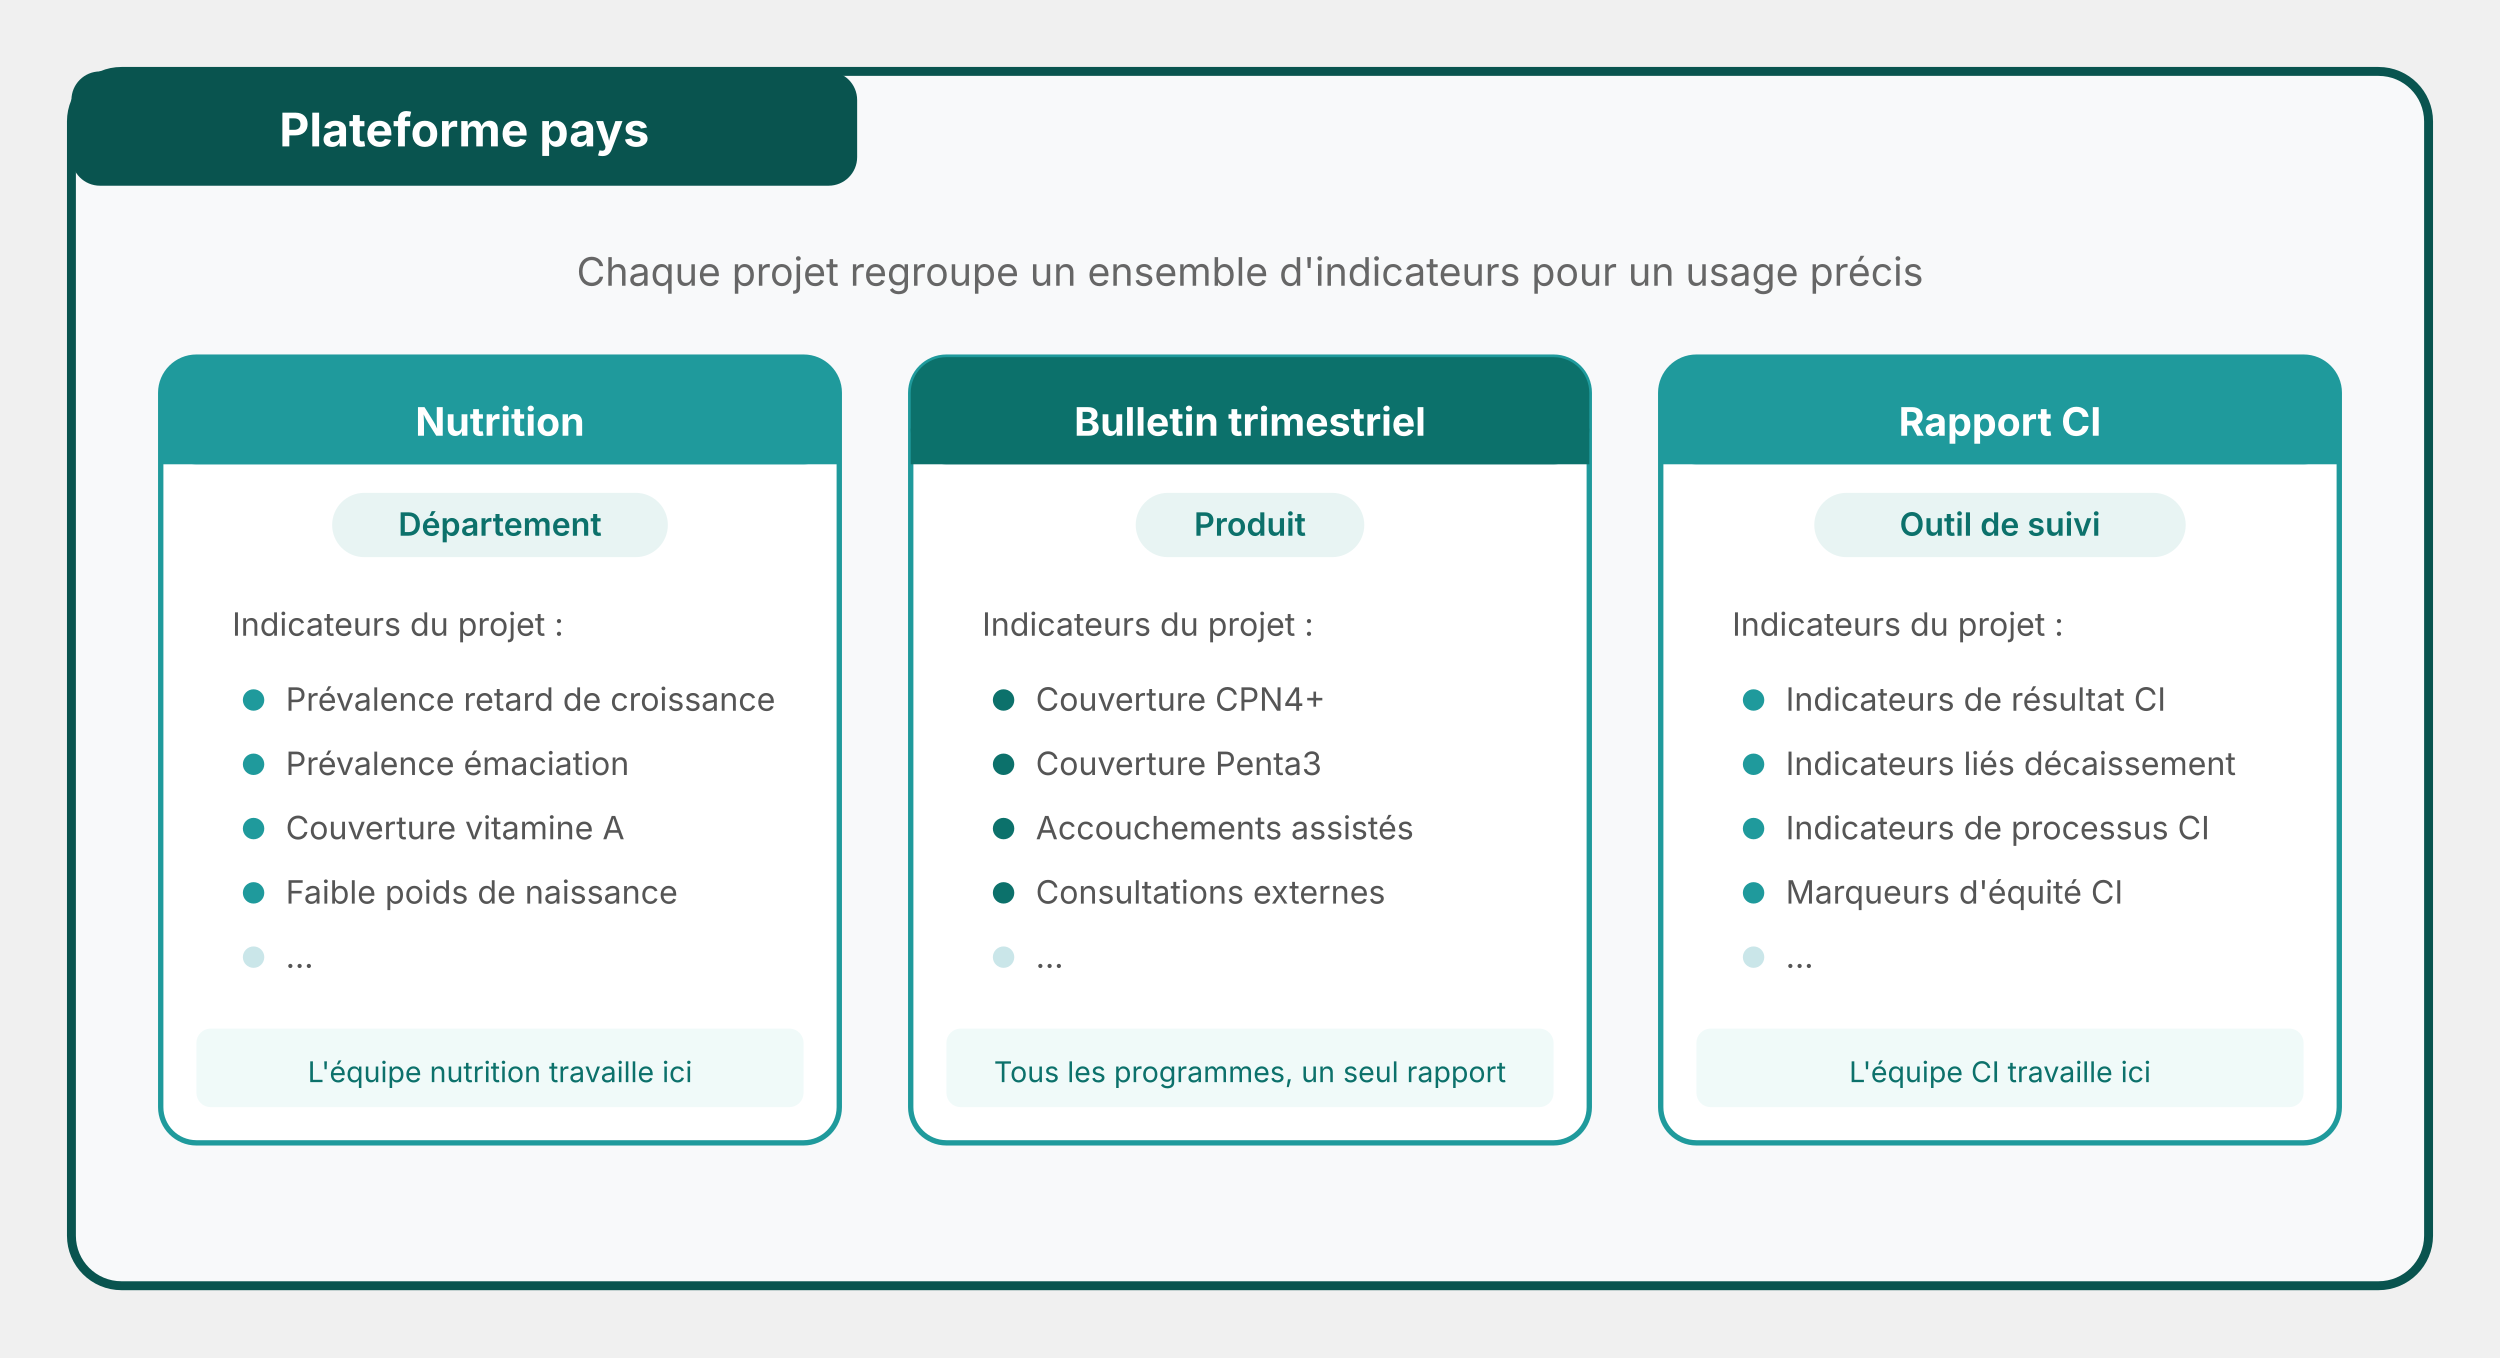
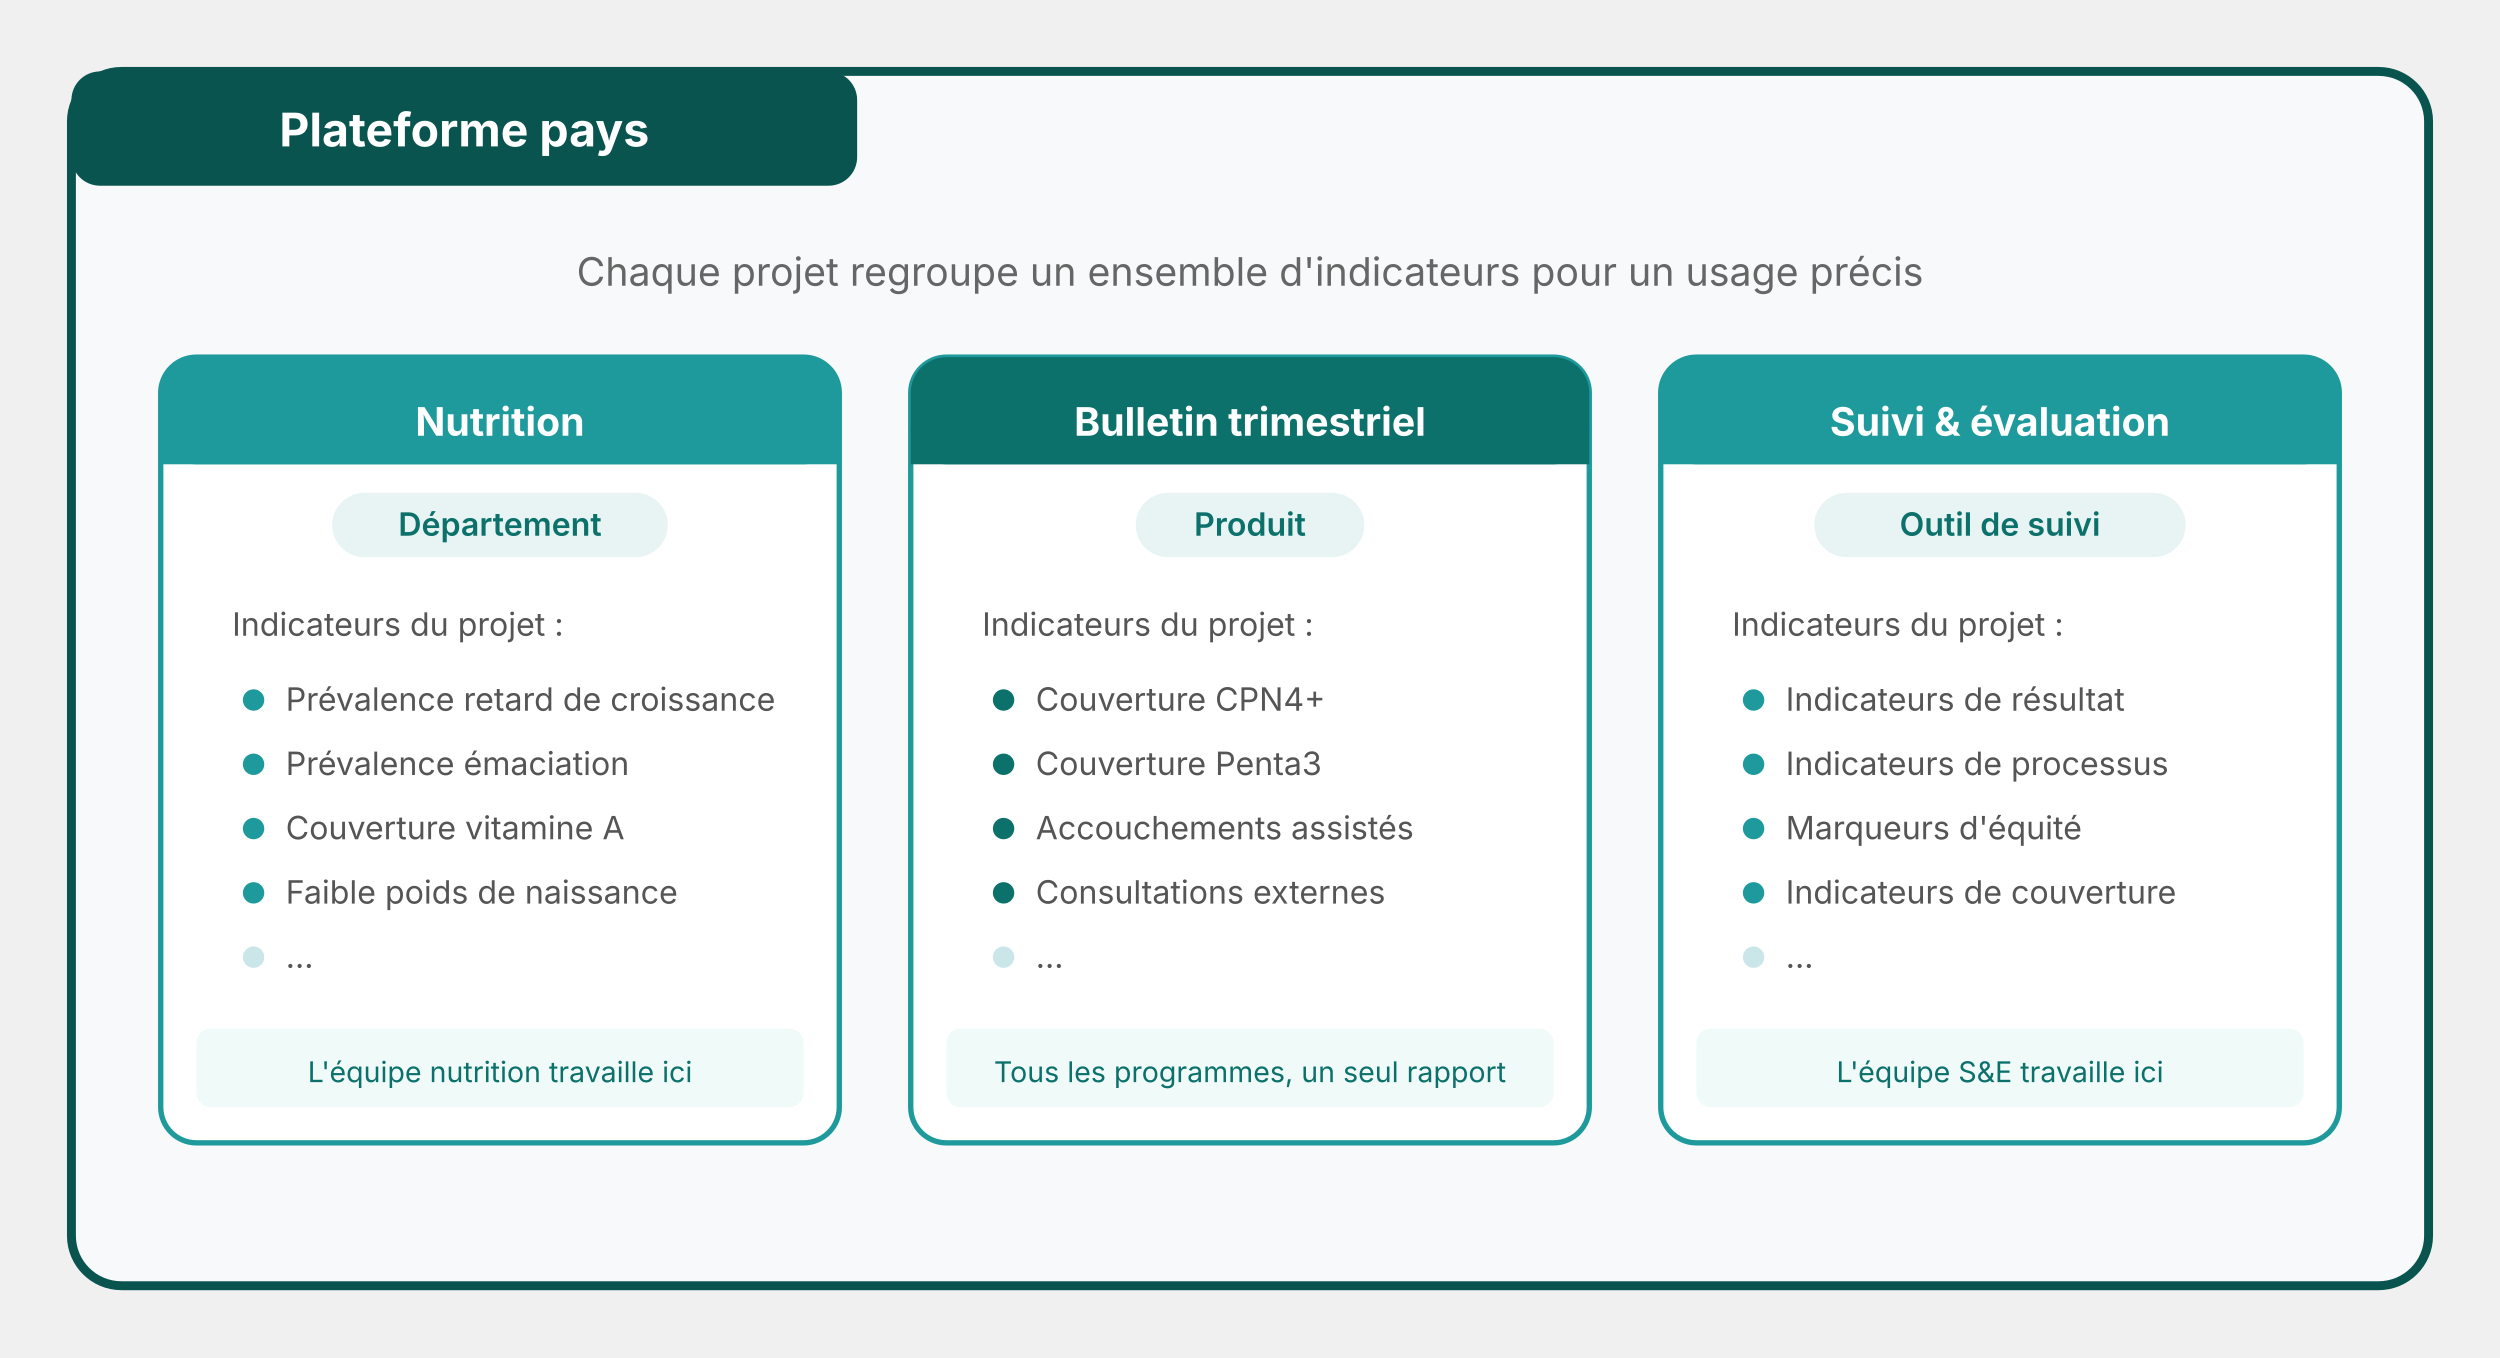
<svg xmlns="http://www.w3.org/2000/svg" viewBox="0 0 700 380">
  <defs>
    <style>
      .card { fill: #ffffff; stroke: #1F9A9C; stroke-width: 1.5; }
      .card-head { fill: #1F9A9C; }
      .card-head-alt { fill: #0C716B; }
      .t-title { font-family: Inter, -apple-system, sans-serif; font-weight: 700; fill: #fff; text-anchor: middle; font-size: 11px; }
      .t-ind { font-family: Inter, -apple-system, sans-serif; font-size: 9px; fill: #555; }
      .t-label { font-family: Inter, -apple-system, sans-serif; font-size: 9px; fill: #0C716B; font-weight: 600; }
    </style>
  </defs>
  <rect x="20" y="20" width="660" height="340" rx="14" fill="#F8F9FA" stroke="#09544F" stroke-width="2.5" />
  <rect x="20" y="20" width="220" height="32" rx="8" fill="#09544F" />
  <text x="130" y="41" text-anchor="middle" font-family="Inter, sans-serif" font-size="13" font-weight="700" fill="#fff">Plateforme pays</text>
  <text x="350" y="80" text-anchor="middle" font-family="Inter, sans-serif" font-size="11" fill="#666">Chaque projet regroupe un ensemble d'indicateurs pour un usage précis</text>
  <g transform="translate(45, 100)">
    <rect class="card" width="190" height="220" rx="10" />
    <rect class="card-head" width="190" height="30" rx="10" />
    <rect class="card-head" x="0" y="20" width="190" height="10" />
    <text class="t-title" x="95" y="22">Nutrition</text>
    <rect x="48" y="38" width="94" height="18" rx="9" fill="#E8F4F3" />
    <text class="t-label" x="95" y="50" text-anchor="middle">Département</text>
    <text class="t-ind" x="20" y="78">Indicateurs du projet :</text>
    <circle cx="26" cy="96" r="3" fill="#1F9A9C" />
    <text class="t-ind" x="35" y="99">Prévalence retard de croissance</text>
    <circle cx="26" cy="114" r="3" fill="#1F9A9C" />
    <text class="t-ind" x="35" y="117">Prévalence émaciation</text>
    <circle cx="26" cy="132" r="3" fill="#1F9A9C" />
    <text class="t-ind" x="35" y="135">Couverture vitamine A</text>
    <circle cx="26" cy="150" r="3" fill="#1F9A9C" />
    <text class="t-ind" x="35" y="153">Faible poids de naissance</text>
    <circle cx="26" cy="168" r="3" fill="#CAE6E9" />
    <text class="t-ind" x="35" y="171" fill="#999">...</text>
    <rect x="10" y="188" width="170" height="22" rx="4" fill="#F0FAF9" />
    <text font-family="Inter, sans-serif" font-size="8" fill="#0C716B" x="95" y="203" text-anchor="middle">L'équipe nutrition travaille ici</text>
  </g>
  <g transform="translate(255, 100)">
    <rect class="card" width="190" height="220" rx="10" stroke="#0C716B" />
    <rect class="card-head-alt" width="190" height="30" rx="10" />
    <rect class="card-head-alt" x="0" y="20" width="190" height="10" />
    <text class="t-title" x="95" y="22">Bulletin trimestriel</text>
    <rect x="63" y="38" width="64" height="18" rx="9" fill="#E8F4F3" />
    <text class="t-label" x="95" y="50" text-anchor="middle">Produit</text>
    <text class="t-ind" x="20" y="78">Indicateurs du projet :</text>
    <circle cx="26" cy="96" r="3" fill="#0C716B" />
    <text class="t-ind" x="35" y="99">Couverture CPN4+</text>
    <circle cx="26" cy="114" r="3" fill="#0C716B" />
    <text class="t-ind" x="35" y="117">Couverture Penta3</text>
    <circle cx="26" cy="132" r="3" fill="#0C716B" />
    <text class="t-ind" x="35" y="135">Accouchements assistés</text>
    <circle cx="26" cy="150" r="3" fill="#0C716B" />
    <text class="t-ind" x="35" y="153">Consultations externes</text>
    <circle cx="26" cy="168" r="3" fill="#CAE6E9" />
    <text class="t-ind" x="35" y="171" fill="#999">...</text>
    <rect x="10" y="188" width="170" height="22" rx="4" fill="#F0FAF9" />
    <text font-family="Inter, sans-serif" font-size="8" fill="#0C716B" x="95" y="203" text-anchor="middle">Tous les programmes, un seul rapport</text>
  </g>
  <g transform="translate(465, 100)">
    <rect class="card" width="190" height="220" rx="10" />
    <rect class="card-head" width="190" height="30" rx="10" />
    <rect class="card-head" x="0" y="20" width="190" height="10" />
-     <text class="t-title" x="95" y="22">Rapport CI</text>
+     <text class="t-title" x="95" y="22">Suivi &amp; évaluation</text>
    <rect x="43" y="38" width="104" height="18" rx="9" fill="#E8F4F3" />
    <text class="t-label" x="95" y="50" text-anchor="middle">Outil de suivi</text>
    <text class="t-ind" x="20" y="78">Indicateurs du projet :</text>
    <circle cx="26" cy="96" r="3" fill="#1F9A9C" />
-     <text class="t-ind" x="35" y="99">Indicateurs de résultat CI</text>
+     <text class="t-ind" x="35" y="99">Indicateurs de résultat</text>
    <circle cx="26" cy="114" r="3" fill="#1F9A9C" />
-     <text class="t-ind" x="35" y="117">Indicateurs liés décaissement</text>
+     <text class="t-ind" x="35" y="117">Indicateurs de processus</text>
    <circle cx="26" cy="132" r="3" fill="#1F9A9C" />
-     <text class="t-ind" x="35" y="135">Indicateurs de processus CI</text>
+     <text class="t-ind" x="35" y="135">Marqueurs d'équité</text>
    <circle cx="26" cy="150" r="3" fill="#1F9A9C" />
-     <text class="t-ind" x="35" y="153">Marqueurs d'équité CI</text>
+     <text class="t-ind" x="35" y="153">Indicateurs de couverture</text>
    <circle cx="26" cy="168" r="3" fill="#CAE6E9" />
    <text class="t-ind" x="35" y="171" fill="#999">...</text>
    <rect x="10" y="188" width="170" height="22" rx="4" fill="#F0FAF9" />
-     <text font-family="Inter, sans-serif" font-size="8" fill="#0C716B" x="95" y="203" text-anchor="middle">L'équipe CI travaille ici</text>
+     <text font-family="Inter, sans-serif" font-size="8" fill="#0C716B" x="95" y="203" text-anchor="middle">L'équipe S&amp;E travaille ici</text>
  </g>
</svg>
